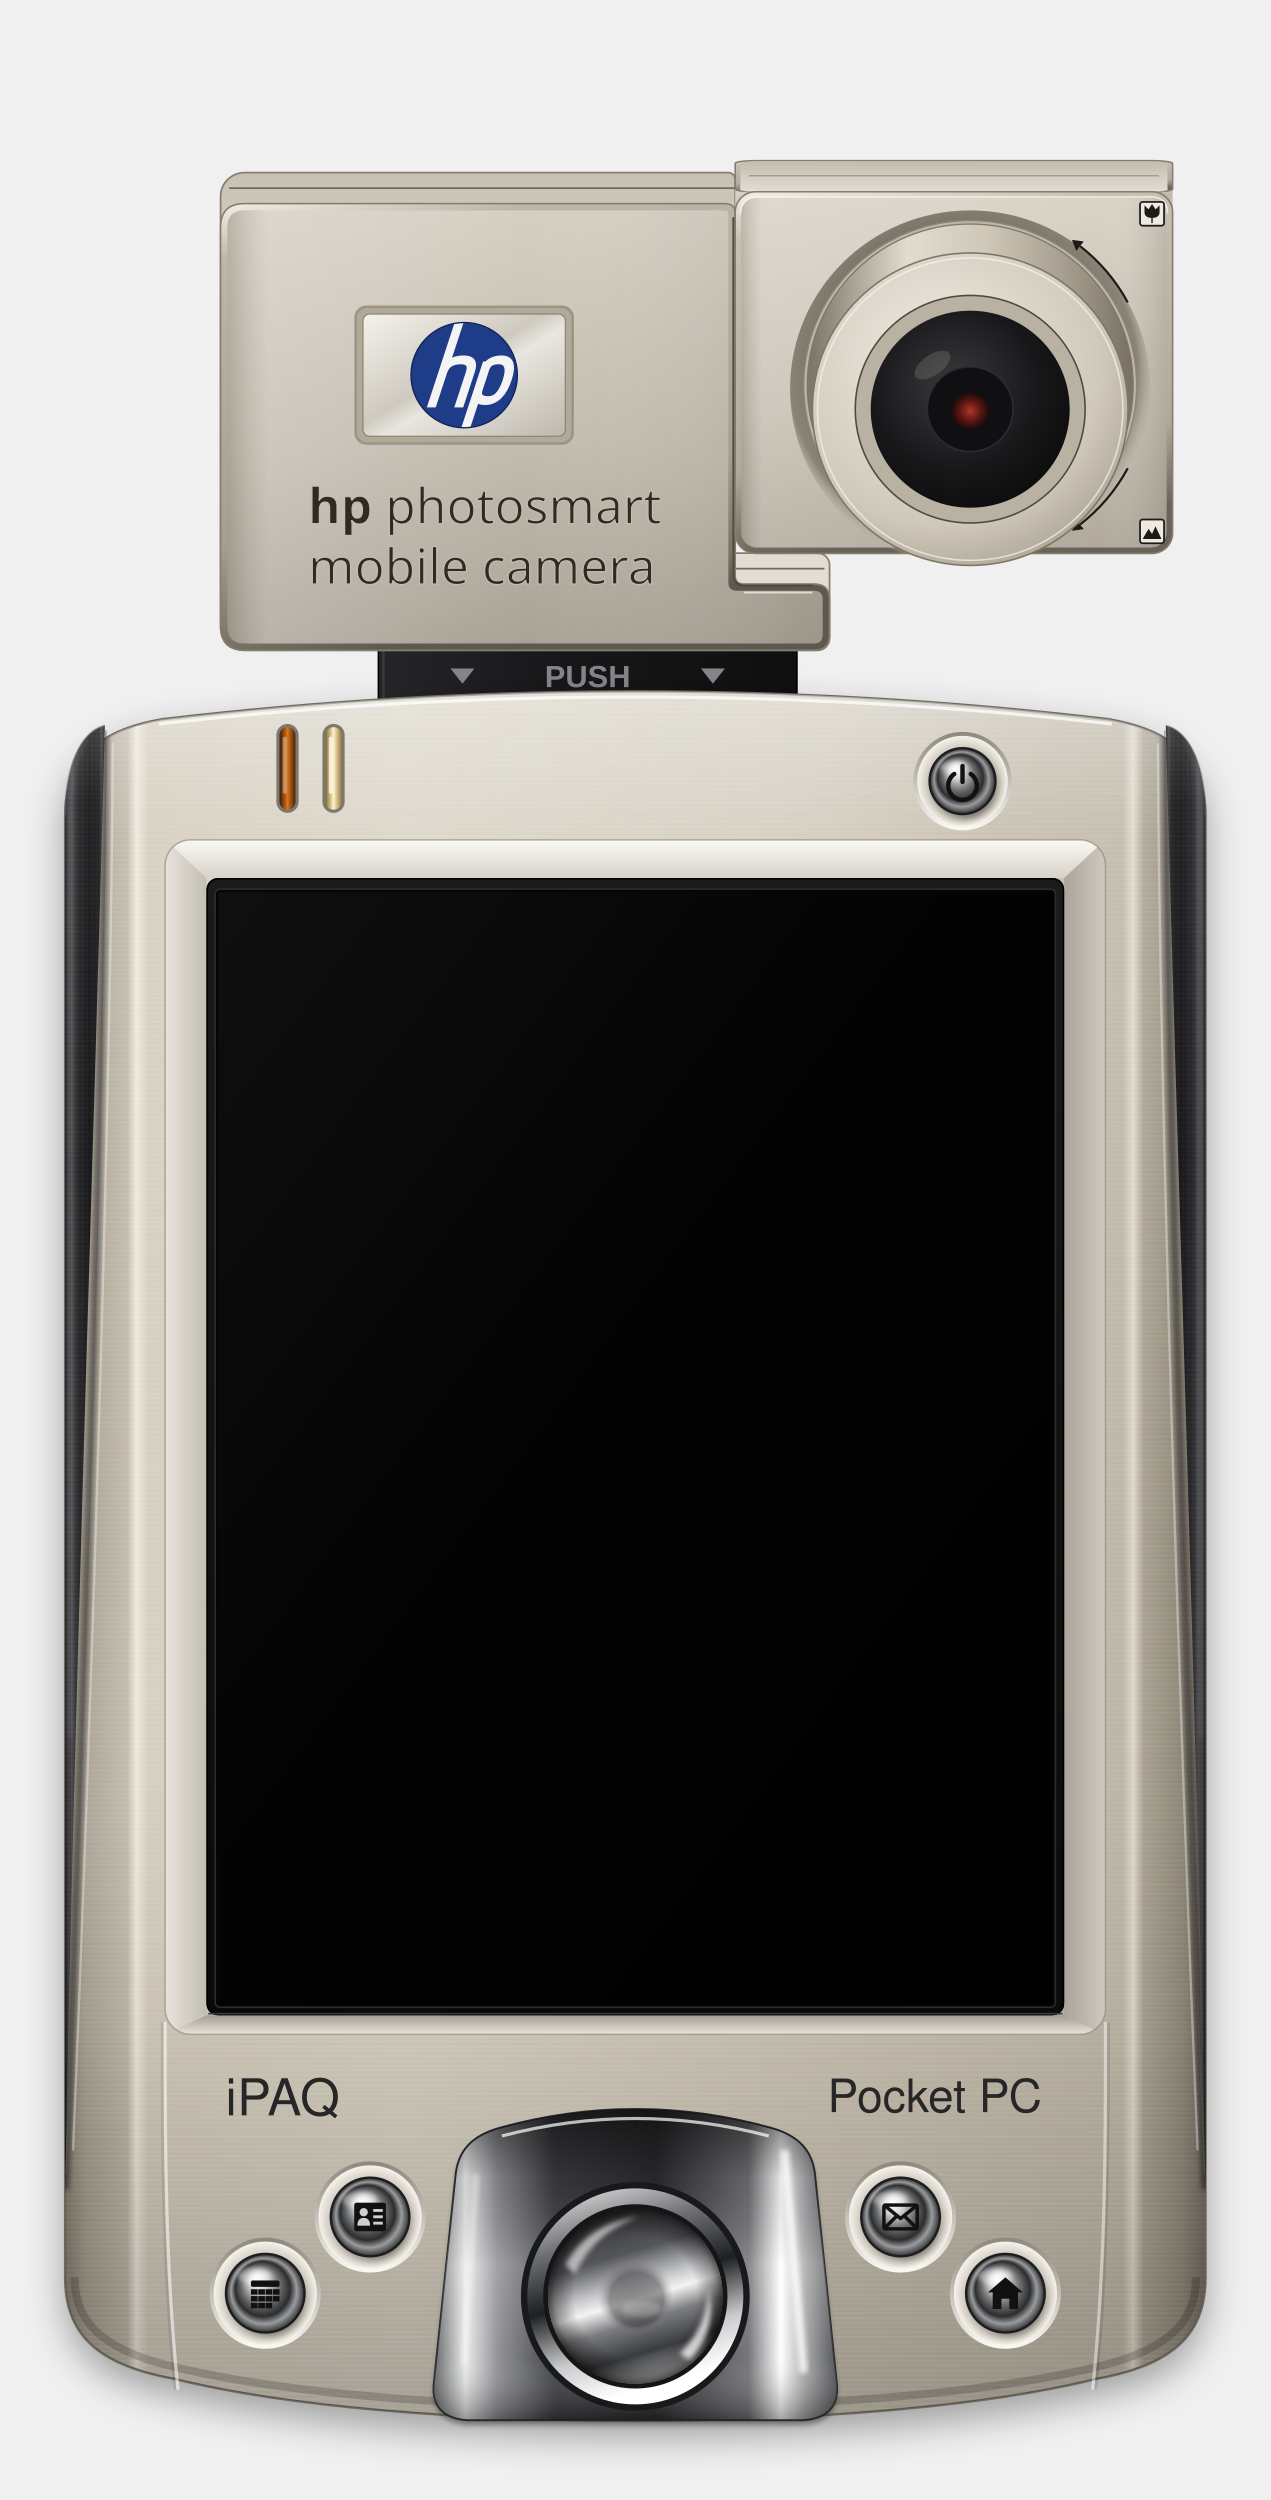
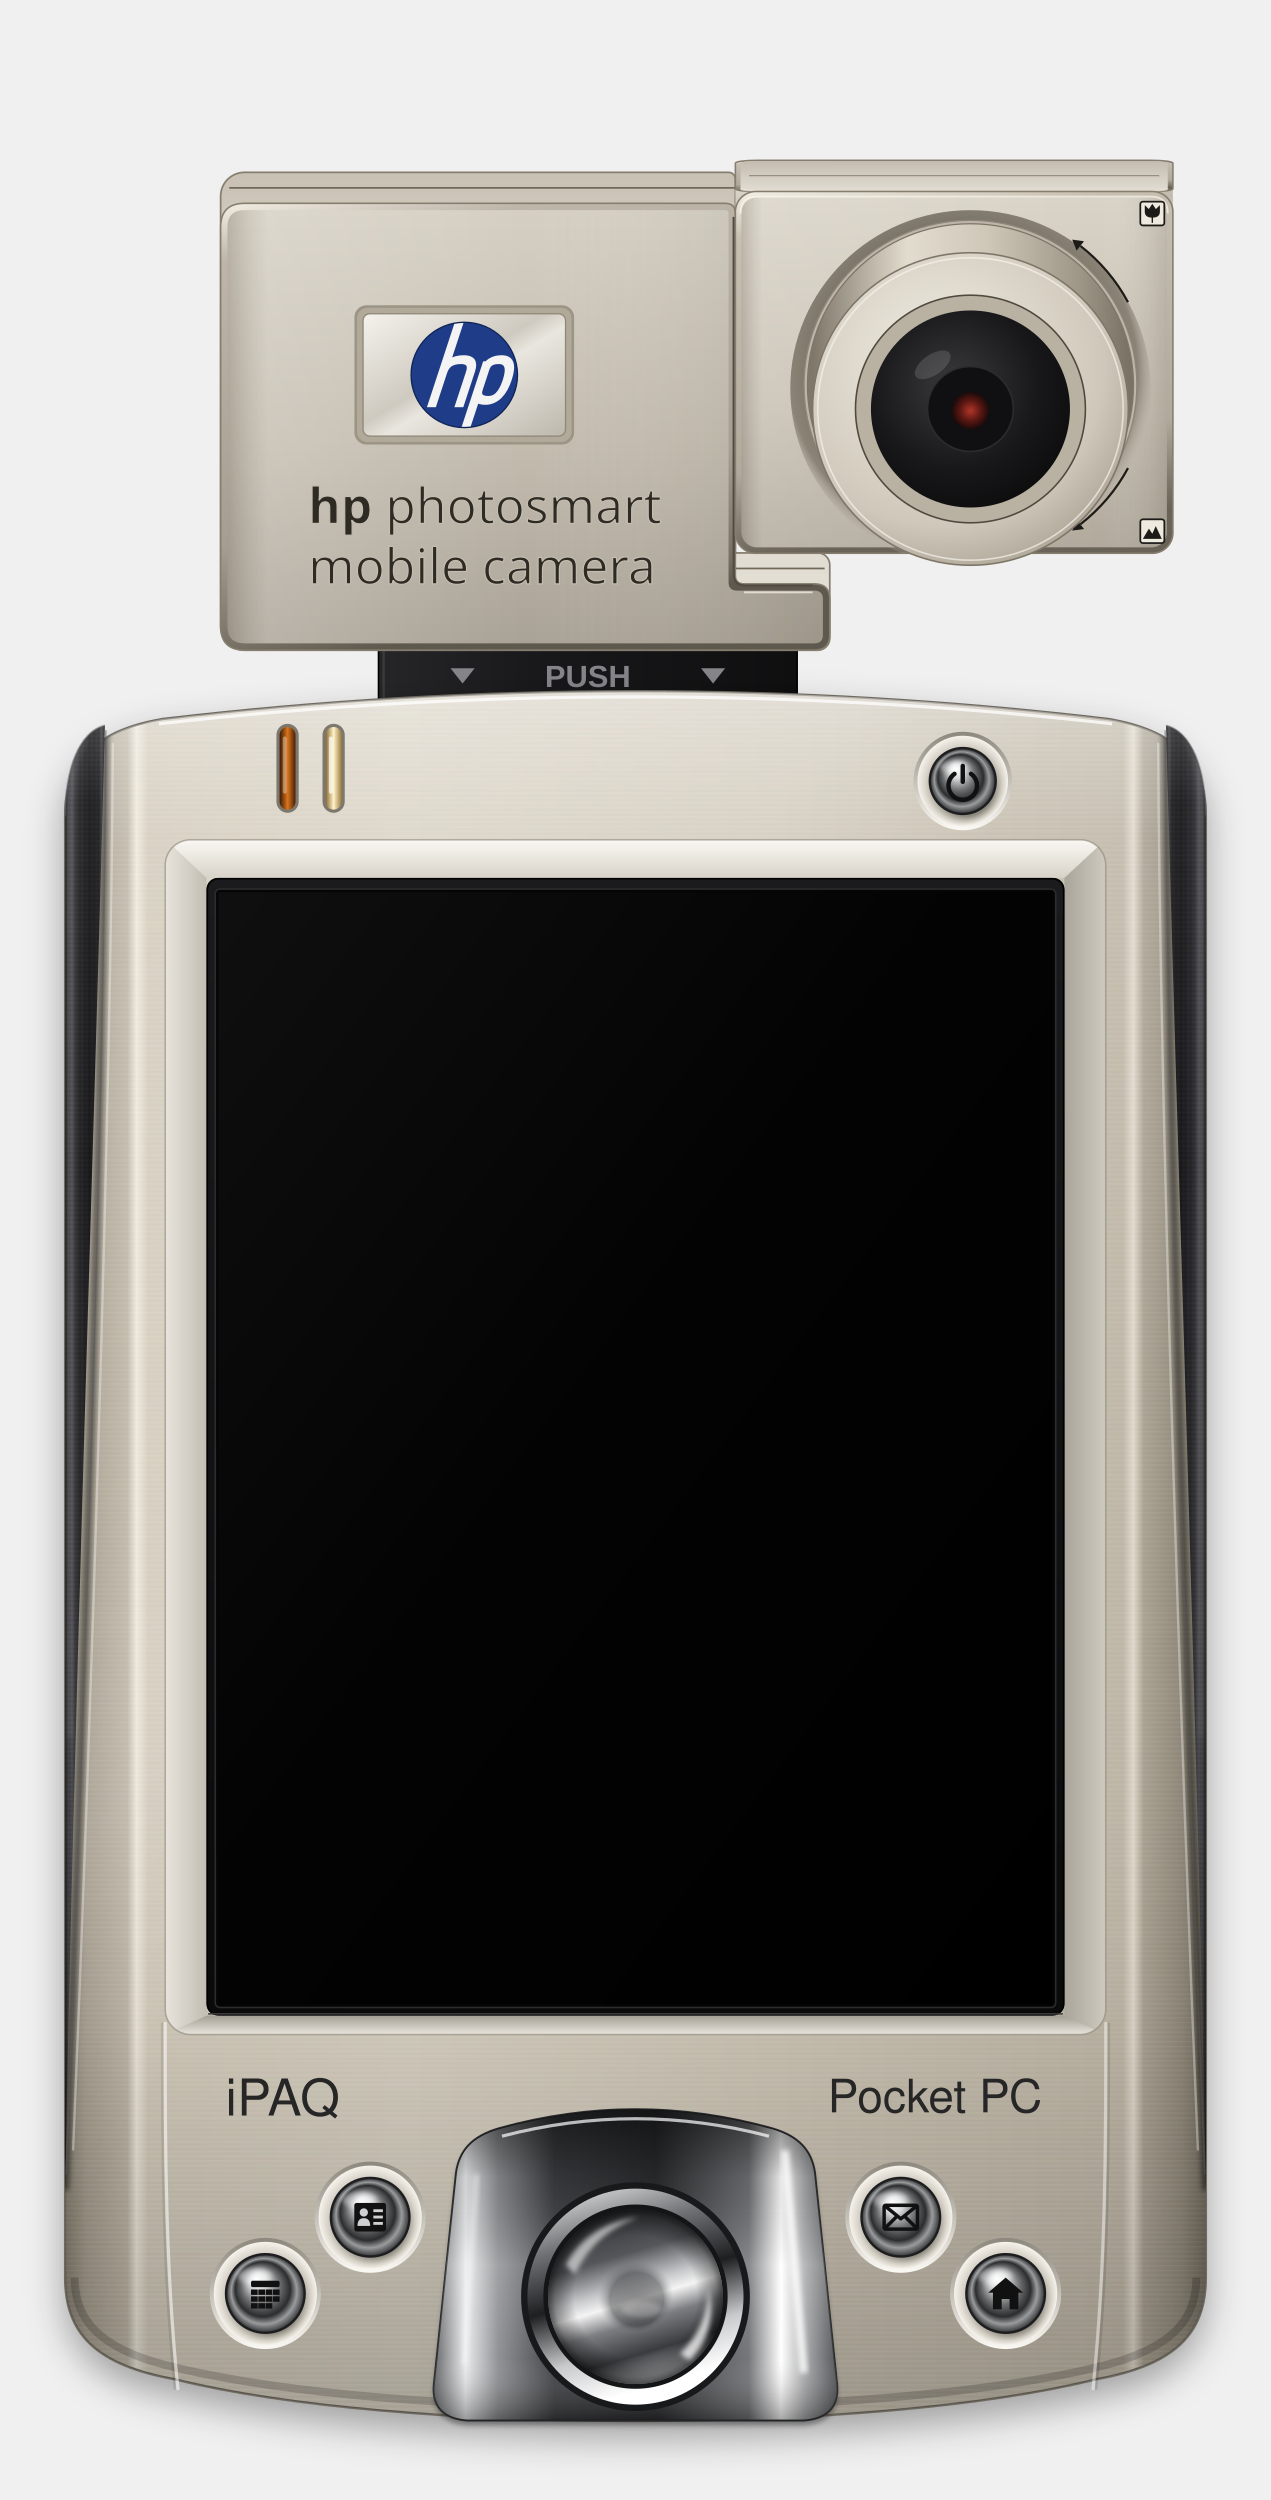
- <svg xmlns="http://www.w3.org/2000/svg" width="800" height="1574" viewBox="0 -393.6 800 1573.6" role="img" aria-labelledby="frame-camera-title" data-camera="front">
+ <svg xmlns="http://www.w3.org/2000/svg" viewBox="0 -393.6 800 1573.6" role="img" aria-labelledby="frame-camera-title" data-camera="front">
  <defs>
    <linearGradient id="ip-face-h" x1="0" y1="0" x2="1" y2="0">
      <stop offset="0" stop-color="#7b7467" />
      <stop offset="0.022" stop-color="#a49c8c" />
      <stop offset="0.058" stop-color="#bdb5a5" />
      <stop offset="0.066" stop-color="#ede7da" />
      <stop offset="0.076" stop-color="#d3cbbb" />
      <stop offset="0.3" stop-color="#d8d1c2" />
      <stop offset="0.62" stop-color="#cdc5b5" />
      <stop offset="0.924" stop-color="#bfb7a7" />
      <stop offset="0.933" stop-color="#e0d9cb" />
      <stop offset="0.942" stop-color="#aaa292" />
      <stop offset="0.975" stop-color="#8f8879" />
      <stop offset="1" stop-color="#6a6459" />
    </linearGradient>
    <linearGradient id="ip-face-v" x1="0" y1="0" x2="0" y2="1">
      <stop offset="0" stop-color="#fff" stop-opacity="0.4" />
      <stop offset="0.09" stop-color="#fff" stop-opacity="0.12" />
      <stop offset="0.5" stop-color="#fff" stop-opacity="0" />
      <stop offset="0.78" stop-color="#000" stop-opacity="0.05" />
      <stop offset="1" stop-color="#000" stop-opacity="0.22" />
    </linearGradient>
    <linearGradient id="ip-sheen" x1="0" y1="0" x2="1" y2="1">
      <stop offset="0" stop-color="#fff" stop-opacity="0" />
      <stop offset="0.35" stop-color="#fff" stop-opacity="0.12" />
      <stop offset="0.45" stop-color="#fff" stop-opacity="0" />
      <stop offset="1" stop-color="#fff" stop-opacity="0" />
    </linearGradient>
    <pattern id="ip-brush" width="6" height="3" patternUnits="userSpaceOnUse">
      <rect width="6" height="1" fill="#fff" fill-opacity="0.045" />
      <rect y="2" width="6" height="0.6" fill="#000" fill-opacity="0.018" />
    </pattern>
    <linearGradient id="ip-rail" x1="0" y1="0" x2="1" y2="0">
      <stop offset="0" stop-color="#1a1a1c" />
      <stop offset="0.07" stop-color="#3b3b3f" />
      <stop offset="0.16" stop-color="#4a4a4f" />
      <stop offset="0.32" stop-color="#2a2a2d" />
      <stop offset="0.6" stop-color="#1b1b1d" />
      <stop offset="0.84" stop-color="#202023" />
      <stop offset="0.92" stop-color="#38383c" />
      <stop offset="0.96" stop-color="#2a2a2d" />
      <stop offset="1" stop-color="#0c0c0d" />
    </linearGradient>
    <linearGradient id="ip-rail-r" href="#ip-rail" x1="1" y1="0" x2="0" y2="0" />
    <linearGradient id="ip-rail-v" x1="0" y1="0" x2="0" y2="1">
      <stop offset="0" stop-color="#fff" stop-opacity="0.16" />
      <stop offset="0.05" stop-color="#fff" stop-opacity="0.04" />
      <stop offset="0.3" stop-color="#fff" stop-opacity="0" />
      <stop offset="0.9" stop-color="#000" stop-opacity="0.08" />
      <stop offset="1" stop-color="#000" stop-opacity="0.35" />
    </linearGradient>
    <pattern id="ip-rail-tex" width="3" height="3" patternUnits="userSpaceOnUse">
      <circle cx="0.8" cy="0.8" r="0.55" fill="#fff" fill-opacity="0.05" />
      <circle cx="2.3" cy="2.2" r="0.6" fill="#000" fill-opacity="0.18" />
    </pattern>
    <path id="ip-grip-l" d="M66,63 C50,67 41,90 41,120 V985 C46,700 60,300 66,63 Z" />
    <path id="ip-grip-r" d="M734,63 C750,67 759,90 759,120 V985 C754,700 740,300 734,63 Z" />
    <linearGradient id="ip-bev-top" x1="0" y1="0" x2="0" y2="1">
      <stop offset="0" stop-color="#faf8f3" />
      <stop offset="1" stop-color="#d8d3c9" />
    </linearGradient>
    <linearGradient id="ip-bev-bot" x1="0" y1="0" x2="0" y2="1">
      <stop offset="0" stop-color="#a39e93" />
      <stop offset="1" stop-color="#e9e5dd" />
    </linearGradient>
    <linearGradient id="ip-bev-l" x1="0" y1="0" x2="1" y2="0">
      <stop offset="0" stop-color="#e8e4dc" />
      <stop offset="1" stop-color="#c3beb3" />
    </linearGradient>
    <linearGradient id="ip-bev-r" x1="0" y1="0" x2="1" y2="0">
      <stop offset="0" stop-color="#aaa59a" />
      <stop offset="1" stop-color="#cfcac0" />
    </linearGradient>
    <linearGradient id="ip-bezel" x1="0" y1="0" x2="0" y2="1">
      <stop offset="0" stop-color="#1b1b1d" />
      <stop offset="1" stop-color="#0a0a0b" />
    </linearGradient>
    <linearGradient id="ip-glass" x1="0" y1="0" x2="1" y2="1">
      <stop offset="0" stop-color="#fff" stop-opacity="0.06" />
      <stop offset="0.45" stop-color="#fff" stop-opacity="0.012" />
      <stop offset="1" stop-color="#fff" stop-opacity="0" />
    </linearGradient>
    <linearGradient id="ip-led-a" x1="0" y1="0" x2="1" y2="0">
      <stop offset="0" stop-color="#3b1a05" />
      <stop offset="0.5" stop-color="#d9741c" />
      <stop offset="1" stop-color="#4a2006" />
    </linearGradient>
    <linearGradient id="ip-led-b" x1="0" y1="0" x2="1" y2="0">
      <stop offset="0" stop-color="#8a6a35" />
      <stop offset="0.5" stop-color="#fff3c8" />
      <stop offset="1" stop-color="#9a7a40" />
    </linearGradient>
    <radialGradient id="ip-dish" cx="0.5" cy="0.5" r="0.5" fx="0.6" fy="0.72">
      <stop offset="0.6" stop-color="#8f8a80" />
      <stop offset="0.85" stop-color="#d7d2c8" />
      <stop offset="1" stop-color="#f6f3ec" />
    </radialGradient>
    <linearGradient id="ip-dish-rim" x1="0" y1="0" x2="0" y2="1">
      <stop offset="0" stop-color="#8d887d" />
      <stop offset="1" stop-color="#fbf9f4" />
    </linearGradient>
    <radialGradient id="ip-chrome" cx="0.5" cy="0.5" r="0.5" fx="0.38" fy="0.3">
      <stop offset="0" stop-color="#ffffff" />
      <stop offset="0.22" stop-color="#d9dadb" />
      <stop offset="0.5" stop-color="#6d6e70" />
      <stop offset="0.72" stop-color="#2c2d2f" />
      <stop offset="0.86" stop-color="#9a9b9d" />
      <stop offset="1" stop-color="#404143" />
    </radialGradient>
    <linearGradient id="ip-chrome-ring" x1="0" y1="0" x2="0.3" y2="1">
      <stop offset="0" stop-color="#f4f4f4" />
      <stop offset="0.3" stop-color="#707174" />
      <stop offset="0.55" stop-color="#1e1f21" />
      <stop offset="0.8" stop-color="#c9cacc" />
      <stop offset="1" stop-color="#fff" />
    </linearGradient>
    <linearGradient id="ip-housing" x1="0" y1="0" x2="1" y2="0">
      <stop offset="0" stop-color="#5b5c5f" />
      <stop offset="0.08" stop-color="#e9eaeb" />
      <stop offset="0.16" stop-color="#8c8d90" />
      <stop offset="0.3" stop-color="#3a3b3e" />
      <stop offset="0.55" stop-color="#2a2b2d" />
      <stop offset="0.78" stop-color="#6f7073" />
      <stop offset="0.86" stop-color="#ffffff" />
      <stop offset="0.92" stop-color="#a5a6a8" />
      <stop offset="1" stop-color="#4a4b4e" />
    </linearGradient>
    <linearGradient id="ip-housing-v" x1="0" y1="0" x2="0" y2="1">
      <stop offset="0" stop-color="#000" stop-opacity="0.55" />
      <stop offset="0.22" stop-color="#000" stop-opacity="0.1" />
      <stop offset="0.5" stop-color="#fff" stop-opacity="0.18" />
      <stop offset="0.8" stop-color="#fff" stop-opacity="0.05" />
      <stop offset="1" stop-color="#000" stop-opacity="0.35" />
    </linearGradient>
    <linearGradient id="ip-joy" x1="0.2" y1="0" x2="0.5" y2="1">
      <stop offset="0" stop-color="#2b2c2e" />
      <stop offset="0.3" stop-color="#55565a" />
      <stop offset="0.48" stop-color="#c9cacc" />
      <stop offset="0.56" stop-color="#f4f4f4" />
      <stop offset="0.68" stop-color="#7c7d80" />
      <stop offset="0.85" stop-color="#3a3b3e" />
      <stop offset="1" stop-color="#b6b7b9" />
    </linearGradient>
    <radialGradient id="ip-joy-rim" cx="0.5" cy="0.5" r="0.5">
      <stop offset="0.7" stop-color="#000" stop-opacity="0" />
      <stop offset="0.92" stop-color="#000" stop-opacity="0.35" />
      <stop offset="1" stop-color="#000" stop-opacity="0.6" />
    </radialGradient>
    <radialGradient id="ip-dimple" cx="0.5" cy="0.5" r="0.5" fx="0.55" fy="0.62">
      <stop offset="0" stop-color="#111" />
      <stop offset="0.7" stop-color="#2d2e30" />
      <stop offset="1" stop-color="#8e8f92" stop-opacity="0" />
    </radialGradient>
    <filter id="ip-shadow" x="-10%" y="-10%" width="120%" height="125%">
      <feGaussianBlur in="SourceAlpha" stdDeviation="12" />
      <feOffset dy="10" result="b" />
      <feFlood flood-color="#000" flood-opacity="0.35" />
      <feComposite in2="b" operator="in" />
    </filter>
    <filter id="ip-soft" x="-30%" y="-30%" width="160%" height="160%">
      <feGaussianBlur stdDeviation="1.6" />
    </filter>
    <clipPath id="ip-face-clip">
      <path d="M41,120 C41,84 62,66 102,59 Q400,24 698,59 C738,66 759,84 759,120 V1040 C759,1075 740,1095 690,1104 C550,1139 250,1139 110,1104 C60,1095 41,1075 41,1040 Z" />
    </clipPath>
    <clipPath id="ip-frame-clip">
      <rect x="104" y="135" width="592" height="752" rx="16" />
    </clipPath>
    <g id="ip-dish-btn">
      <circle r="35" fill="url(#ip-dish-rim)" />
      <circle r="32.5" fill="url(#ip-dish)" />
      <circle r="25.5" fill="#1d1d1f" />
      <circle r="24" fill="url(#ip-chrome)" />
      <ellipse cx="-7" cy="-11" rx="11" ry="5" fill="#fff" fill-opacity="0.45" filter="url(#ip-soft)" />
    </g>
  </defs>
  <g id="photosmart-camera" transform="matrix(1.08 0 -0 1.08 138.88 -341.2)" role="img" aria-labelledby="photosmart-t photosmart-d">
    <defs>
      <linearGradient id="photosmart-gBody" x1="0" y1="0" x2="0" y2="1">
        <stop offset="0" stop-color="#d5cfc3" />
        <stop offset=".55" stop-color="#c2bbae" />
        <stop offset="1" stop-color="#a9a296" />
      </linearGradient>
      <linearGradient id="photosmart-gBodyH" x1="0" y1="0" x2="1" y2="0">
        <stop offset="0" stop-color="#6f6858" stop-opacity=".28" />
        <stop offset=".07" stop-color="#fff" stop-opacity=".18" />
        <stop offset=".5" stop-color="#fff" stop-opacity="0" />
        <stop offset="1" stop-color="#5a5446" stop-opacity=".16" />
      </linearGradient>
      <linearGradient id="photosmart-gHead" x1="0" y1="0" x2="0" y2="1">
        <stop offset="0" stop-color="#d9d3c7" />
        <stop offset=".6" stop-color="#c6bfb2" />
        <stop offset="1" stop-color="#b0a99c" />
      </linearGradient>
      <linearGradient id="photosmart-gHeadH" x1="0" y1="0" x2="1" y2="0">
        <stop offset="0" stop-color="#5a5446" stop-opacity=".22" />
        <stop offset=".05" stop-color="#fff" stop-opacity=".15" />
        <stop offset=".85" stop-color="#fff" stop-opacity="0" />
        <stop offset="1" stop-color="#5a5446" stop-opacity=".2" />
      </linearGradient>
      <linearGradient id="photosmart-gTop" x1="0" y1="0" x2="0" y2="1">
        <stop offset="0" stop-color="#c3bcb0" />
        <stop offset="1" stop-color="#e2ddd3" />
      </linearGradient>
      <linearGradient id="photosmart-gTopB" x1="0" y1="0" x2="0" y2="1">
        <stop offset="0" stop-color="#c7c0b3" />
        <stop offset=".25" stop-color="#ddd8cd" />
        <stop offset="1" stop-color="#e4dfd5" />
      </linearGradient>
      <linearGradient id="photosmart-gIpaq" x1="0" y1="0" x2="0" y2="1">
        <stop offset="0" stop-color="#d3d4d1" />
        <stop offset=".15" stop-color="#c3c4c1" />
        <stop offset="1" stop-color="#b3b4b1" />
      </linearGradient>
      <linearGradient id="photosmart-gUnder" x1="0" y1="0" x2="0" y2="1">
        <stop offset="0" stop-color="#a8a090" />
        <stop offset="1" stop-color="#8f8778" />
      </linearGradient>
      <radialGradient id="photosmart-gDish" cx=".7" cy=".45" r=".8">
        <stop offset="0" stop-color="#d3cdc1" />
        <stop offset=".6" stop-color="#c3bcaf" />
        <stop offset="1" stop-color="#9d968a" />
      </radialGradient>
      <linearGradient id="photosmart-gWall" gradientUnits="userSpaceOnUse" x1="345" y1="0" x2="529" y2="0">
        <stop offset="0" stop-color="#7f786a" />
        <stop offset=".3" stop-color="#e2dccf" />
        <stop offset=".55" stop-color="#cfc8b9" />
        <stop offset=".85" stop-color="#9d9586" />
        <stop offset="1" stop-color="#7a7365" />
      </linearGradient>
      <radialGradient id="photosmart-gRing" cx=".4" cy=".35" r=".75">
        <stop offset="0" stop-color="#f1ede4" />
        <stop offset=".7" stop-color="#cfc8ba" />
        <stop offset="1" stop-color="#a59d8e" />
      </radialGradient>
      <radialGradient id="photosmart-gGlass" cx=".42" cy=".38" r=".7">
        <stop offset="0" stop-color="#3a3a3c" />
        <stop offset=".6" stop-color="#18181a" />
        <stop offset="1" stop-color="#0b0b0c" />
      </radialGradient>
      <radialGradient id="photosmart-gPupil" cx=".5" cy=".5" r=".5">
        <stop offset="0" stop-color="#b0362a" />
        <stop offset=".55" stop-color="#5c1712" />
        <stop offset="1" stop-color="#1a0b0a" />
      </radialGradient>
      <linearGradient id="photosmart-gPlate" x1="0" y1="0" x2="1" y2="1">
        <stop offset="0" stop-color="#f4f2ec" />
        <stop offset=".45" stop-color="#cfcac0" />
        <stop offset=".55" stop-color="#e9e6df" />
        <stop offset="1" stop-color="#bdb8ad" />
      </linearGradient>
      <linearGradient id="photosmart-gPlug" x1="0" y1="0" x2="1" y2="0">
        <stop offset="0" stop-color="#262628" />
        <stop offset=".4" stop-color="#18181a" />
        <stop offset="1" stop-color="#0f0f10" />
      </linearGradient>
      <linearGradient id="photosmart-gBodyEdge" x1="0" y1="0" x2=".25" y2="1">
        <stop stop-color="#f3eee4" />
        <stop offset=".12" stop-color="#bdb6a9" />
        <stop offset=".72" stop-color="#a69e90" />
        <stop offset=".94" stop-color="#777064" />
        <stop offset="1" stop-color="#5e594f" />
      </linearGradient>
      <linearGradient id="photosmart-gHeadEdge" x1="0" y1="0" x2=".15" y2="1">
        <stop stop-color="#f4f0e7" />
        <stop offset=".13" stop-color="#c7bfb1" />
        <stop offset=".76" stop-color="#b1a99b" />
        <stop offset="1" stop-color="#696257" />
      </linearGradient>
      <radialGradient id="photosmart-gBarrelSeat" cx=".48" cy=".45" r=".55">
        <stop offset=".72" stop-color="#777165" />
        <stop offset=".88" stop-color="#8a8376" />
        <stop offset="1" stop-color="#c9c2b5" stop-opacity="0" />
      </radialGradient>
      <clipPath id="photosmart-cHead">
        <rect x="300" y="53" width="255" height="213" rx="12" />
      </clipPath>
      <clipPath id="photosmart-cLogo">
        <circle cx="0" cy="0" r="31" />
      </clipPath>
    </defs>
    <g transform="translate(0 2.39) scale(1 0.99)">
      <path id="photosmart-plugFace" d="M92 311H336V663Q336 668 331 668H135L103 636V564L92 554Z" fill="url(#photosmart-gPlug)" stroke="#000" stroke-width="1" vector-effect="non-scaling-stroke" />
      <path d="M95 323V552" stroke="#3b3b3e" stroke-width="1.4" vector-effect="non-scaling-stroke" />
      <g fill="#86868a">
        <path d="M134 342h14l-7 9z" />
        <path d="M280 342h14l-7 9z" />
      </g>
      <text data-in="photosmart-plugFace" x="214" y="353" text-anchor="middle" font-family="'Arial Narrow', 'Helvetica Neue', Arial, sans-serif" font-weight="bold" font-size="18" fill="#86868a" textLength="62" lengthAdjust="spacingAndGlyphs">PUSH</text>
      <text data-in="photosmart-plugFace" x="135" y="428" font-family="Futura, 'Century Gothic', 'Avenir Next', 'Trebuchet MS', sans-serif" font-size="44" fill="#d6d6d6" textLength="162" lengthAdjust="spacingAndGlyphs">1.3 MP</text>
      <rect x="131.5" y="449.5" width="170" height="3.2" fill="#3f55b5" />
      <text data-in="photosmart-plugFace" x="156" y="504" font-family="Futura, 'Century Gothic', 'Avenir Next', 'Trebuchet MS', sans-serif" font-size="31" fill="#cfcfcf" textLength="135" lengthAdjust="spacingAndGlyphs">4x digital</text>
      <text data-in="photosmart-plugFace" x="212" y="538" font-family="Futura, 'Century Gothic', 'Avenir Next', 'Trebuchet MS', sans-serif" font-size="31" fill="#cfcfcf" textLength="69" lengthAdjust="spacingAndGlyphs">zoom</text>
      <text data-in="photosmart-plugFace" x="233" y="641" font-family="'Arial Black', 'Helvetica Neue', Arial, sans-serif" font-weight="900" font-style="italic" font-size="27" fill="#ededed" textLength="62" lengthAdjust="spacingAndGlyphs">SD</text>
      <path d="M297 626q8 3 6 9" fill="none" stroke="#ededed" stroke-width="2.4" />
    </g>
    <path d="M0 65.79A14 13.86 0 0 1 14 51.92L296 51.92A4 3.96 0 0 1 300 55.88L300 273.74L348 273.74A7 6.93 0 0 1 355 280.67L355 323.52A7 6.93 0 0 1 348 330.46L14 330.46A14 13.86 0 0 1 0 316.59Z" fill="url(#photosmart-gTopB)" stroke="#857d6d" stroke-width="1" />
    <path d="M5 60.97L300 60.97M300 282.79L352 282.79" stroke="#6f6858" stroke-width="1" fill="none" />
    <g transform="translate(0 10.6) scale(1 0.99)">
      <path id="photosmart-bodyFace" d="M14 60H294Q300 60 300 66V279Q300 284 305 284H346Q355 284 355 293V314Q355 323 346 323H14Q0 323 0 309V74Q0 60 14 60Z" fill="url(#photosmart-gBodyEdge)" stroke="#857d6d" stroke-width="1" vector-effect="non-scaling-stroke" />
      <path d="M14 64H294Q296 64 296 66V283Q296 288 301 288H346Q351 288 351 293V314Q351 319 346 319H14Q4 319 4 309V74Q4 64 14 64Z" fill="url(#photosmart-gBody)" />
      <path d="M14 64H294Q296 64 296 66V283Q296 288 301 288H346Q351 288 351 293V314Q351 319 346 319H14Q4 319 4 309V74Q4 64 14 64Z" fill="url(#photosmart-gBodyH)" />
      <path d="M299 68V278Q299 285 306 285H345" fill="none" stroke="#514b42" stroke-width="1.4" vector-effect="non-scaling-stroke" />
      <path d="M305 289H345" stroke="#f3eee4" stroke-opacity=".75" stroke-width="1.2" vector-effect="non-scaling-stroke" />
      <rect id="photosmart-bodyTextArea" x="0" y="60" width="300" height="263" fill="none" />
      <rect x="78" y="120" width="128" height="82" rx="7" fill="#9c9484" />
      <rect x="79.5" y="121.5" width="125" height="79" rx="6" fill="#b1a999" />
      <rect x="83" y="125" width="118" height="72" rx="4" fill="url(#photosmart-gPlate)" stroke="#8e8676" stroke-width=".8" vector-effect="non-scaling-stroke" />
      <g transform="translate(142 161)">
        <circle r="31" fill="#1f3c88" />
        <g clip-path="url(#photosmart-cLogo)">
          <g transform="skewX(-18)" fill="none" stroke="#f4f4f4" stroke-width="5.2" stroke-linecap="butt">
            <path d="M-13 -34V19M-13 -1Q-13 -9 -4 -9Q3 -9 3 -2V19" />
            <path d="M11 -8V36M11 -3Q11 -9 18 -9Q26 -9 26 3Q26 15 18 15Q11 15 11 9" />
          </g>
        </g>
        <circle r="31" fill="none" stroke="#0f2457" stroke-width=".8" />
      </g>
      <text data-in="photosmart-bodyTextArea" x="51" y="248.4" font-family="Futura, 'Century Gothic', 'Avenir Next', 'Trebuchet MS', sans-serif" font-size="29" fill="#2e2b25" stroke="#c4bdb0" stroke-width=".7" textLength="201" lengthAdjust="spacingAndGlyphs">
        <tspan font-weight="bold">hp</tspan> photosmart</text>
      <text data-in="photosmart-bodyTextArea" x="51" y="284" font-family="Futura, 'Century Gothic', 'Avenir Next', 'Trebuchet MS', sans-serif" font-size="29" fill="#2e2b25" stroke="#c4bdb0" stroke-width=".7" textLength="214" lengthAdjust="spacingAndGlyphs">mobile camera</text>
    </g>
    <g id="photosmart-headAssembly">
      <rect id="photosmart-head-core" x="300" y="44.99" width="255" height="229.02" rx="12" ry="13.55" fill="url(#photosmart-gHeadEdge)" />
      <g transform="translate(0 54.04) scale(1 0.14)">
        <rect x="300" y="-65.0" width="255" height="130" rx="12" fill="url(#photosmart-gHeadEdge)" stroke="#857d6d" stroke-width="1" vector-effect="non-scaling-stroke" />
        <rect x="303" y="-62.0" width="249" height="124" rx="9" fill="url(#photosmart-gTop)" />
        <path d="M308 0H547" stroke="#5f584a" stroke-width=".85" vector-effect="non-scaling-stroke" />
        <path d="M308 1.5H547" stroke="#e8e2d7" stroke-opacity=".65" stroke-width=".8" vector-effect="non-scaling-stroke" />
        <path d="M303 52.0Q303 62.0 313 62.0H542Q552 62.0 552 52.0" fill="none" stroke="#f5f0e6" stroke-opacity=".6" stroke-width="1" vector-effect="non-scaling-stroke" />
        <rect x="300" y="-65" width="255" height="130" rx="12" fill="#000" opacity="0" />
      </g>
      <g transform="translate(0 10.6) scale(1 0.99)">
        <rect x="300" y="53" width="255" height="213" rx="12" fill="url(#photosmart-gHeadEdge)" stroke="#857d6d" stroke-width="1" vector-effect="non-scaling-stroke" />
        <rect x="303.5" y="56.5" width="248" height="206" rx="9" fill="url(#photosmart-gHead)" />
        <rect x="303.5" y="56.5" width="248" height="206" rx="9" fill="url(#photosmart-gHeadH)" />
        <g clip-path="url(#photosmart-cHead)">
          <circle cx="437" cy="169" r="105" fill="url(#photosmart-gBarrelSeat)" />
          <circle cx="437" cy="167" r="97" fill="#bdb5a7" stroke="#8c8578" stroke-width=".8" vector-effect="non-scaling-stroke" />
        </g>
        <path d="M303 66Q303 56 313 56H542Q552 56 552 66" fill="none" stroke="#faf5eb" stroke-opacity=".7" stroke-width="1.2" vector-effect="non-scaling-stroke" />
        <g fill="none" stroke="#1d1b17" stroke-width="1.3" vector-effect="non-scaling-stroke">
          <path d="M528.83 118.17A104 104 0 0 0 501.03 85.05" />
          <path d="M528.83 215.83A104 104 0 0 1 501.03 248.95" />
        </g>
        <g fill="#1d1b17">
          <path d="M496.3 81.35L503.18 82.29L498.87 87.8Z" />
          <path d="M496.3 252.65L498.87 246.2L503.18 251.71Z" />
        </g>
        <g transform="translate(543 66)">
          <rect x="-7" y="-7" width="14" height="14" rx="1.5" fill="#efeae0" stroke="#1d1b17" stroke-width="1.1" vector-effect="non-scaling-stroke" />
          <path d="M-4 -4l2 2l2-3l2 3l2-2v3q0 3-4 3q-4 0-4-3z M0 2v3.5" fill="#1d1b17" stroke="#1d1b17" stroke-width=".8" />
        </g>
        <g transform="translate(543 253)">
          <rect x="-7" y="-7" width="14" height="14" rx="1.5" fill="#efeae0" stroke="#1d1b17" stroke-width="1.1" vector-effect="non-scaling-stroke" />
          <path d="M-5.5 4.5l3.5-6l2 3l2-4.5l3.5 7.5z" fill="#1d1b17" />
        </g>
        <rect x="300" y="53" width="255" height="213" rx="12" fill="#000" opacity="0" />
      </g>
      <g transform="translate(0 10.6) scale(1 0.99)">
        <circle cx="437" cy="167" r="95" fill="url(#photosmart-gWall)" stroke="#7d7667" stroke-width=".8" vector-effect="non-scaling-stroke" />
      </g>
      <g transform="translate(0 11.16) scale(1 0.99)">
        <ellipse cx="437" cy="167" rx="92" ry="92" fill="url(#photosmart-gWall)" />
      </g>
      <g transform="translate(0 166.93) scale(1 0.14)">
        <rect x="345" y="65" width="184" height="100" fill="url(#photosmart-gWall)" />
      </g>
      <g transform="translate(0 24.52) scale(1 0.99)">
        <circle cx="437" cy="167" r="92" fill="url(#photosmart-gRing)" stroke="#7d7667" stroke-width="1" vector-effect="non-scaling-stroke" />
        <circle cx="437" cy="167" r="89" fill="none" stroke="#f6f3ec" stroke-width="1" vector-effect="non-scaling-stroke" opacity=".7" />
        <circle cx="437" cy="167" r="67" fill="#b9b2a3" stroke="#4f493e" stroke-width="1" vector-effect="non-scaling-stroke" />
        <circle cx="437" cy="167" r="58" fill="url(#photosmart-gGlass)" />
        <circle cx="437" cy="167" r="25" fill="#101012" stroke="#2c2c2f" stroke-width="1" vector-effect="non-scaling-stroke" />
        <circle cx="437" cy="168" r="11" fill="url(#photosmart-gPupil)" />
        <ellipse cx="415" cy="141" rx="12" ry="6" fill="#fff" opacity=".13" transform="rotate(-35 415 141)" />
      </g>
    </g>
  </g>
  <path id="shadow" d="M41,120 C41,84 62,66 102,59 Q400,24 698,59 C738,66 759,84 759,120 V1040 C759,1075 740,1095 690,1104 C550,1139 250,1139 110,1104 C60,1095 41,1075 41,1040 Z" fill="#000" filter="url(#ip-shadow)" />
  <g id="device">
    <g id="face">
      <path id="face-base" d="M41,120 C41,84 62,66 102,59 Q400,24 698,59 C738,66 759,84 759,120 V1040 C759,1075 740,1095 690,1104 C550,1139 250,1139 110,1104 C60,1095 41,1075 41,1040 Z" fill="url(#ip-face-h)" stroke="#6f6a60" stroke-width="1.5" />
      <g clip-path="url(#ip-face-clip)">
        <rect x="41" y="30" width="718" height="1096" fill="url(#ip-face-v)" />
        <rect x="41" y="30" width="718" height="1096" fill="url(#ip-brush)" />
        <rect x="41" y="30" width="718" height="1096" fill="url(#ip-sheen)" />
        <path d="M100,62 Q400,28 700,62" fill="none" stroke="#fff" stroke-opacity="0.75" stroke-width="2" />
        <path d="M47,1040 C47,1068 64,1086 112,1097 C250,1130 550,1130 688,1097 C736,1086 753,1068 753,1040" fill="none" stroke="#000" stroke-opacity="0.18" stroke-width="5" />
      </g>
    </g>
    <g id="rails">
      <g id="rail-groove" clip-path="url(#ip-face-clip)" fill="none">
        <path d="M66,67 C65,300 52,700 41,985 M734,67 C735,300 748,700 759,985" stroke="#000" stroke-opacity="0.45" stroke-width="5" filter="url(#ip-soft)" />
        <path d="M71,74 C70,300 57,700 46,960 M729,74 C730,300 743,700 754,960" stroke="#fff" stroke-opacity="0.35" stroke-width="1.5" />
      </g>
      <g id="grip-left">
        <use href="#ip-grip-l" fill="url(#ip-rail)" />
        <use href="#ip-grip-l" fill="url(#ip-rail-v)" />
        <use href="#ip-grip-l" fill="url(#ip-rail-tex)" />
        <path d="M54,72 C47,80 44,100 44,120 V700" fill="none" stroke="#fff" stroke-opacity="0.1" stroke-width="3" filter="url(#ip-soft)" />
        <path d="M66.6,66 C65.6,300 52.6,700 41.6,975" fill="none" stroke="#5a5a5f" stroke-opacity="0.55" stroke-width="1" />
        <path d="M66,63 C50,67 41,90 41,120" fill="none" stroke="#6a6a6f" stroke-opacity="0.5" stroke-width="1.2" />
      </g>
      <g id="grip-right">
        <use href="#ip-grip-r" fill="url(#ip-rail-r)" />
        <use href="#ip-grip-r" fill="url(#ip-rail-v)" />
        <use href="#ip-grip-r" fill="url(#ip-rail-tex)" />
        <path d="M746,72 C753,80 756,100 756,120 V700" fill="none" stroke="#fff" stroke-opacity="0.08" stroke-width="3" filter="url(#ip-soft)" />
        <path d="M733.4,66 C734.4,300 747.4,700 758.4,975" fill="none" stroke="#5a5a5f" stroke-opacity="0.45" stroke-width="1" />
        <path d="M734,63 C750,67 759,90 759,120" fill="none" stroke="#6a6a6f" stroke-opacity="0.4" stroke-width="1.2" />
      </g>
    </g>
    <g id="leds">
      <rect x="174" y="62" width="14" height="56" rx="7" fill="#7d786d" />
      <rect x="176" y="64" width="10" height="52" rx="5" fill="url(#ip-led-a)" />
      <rect x="203" y="62" width="14" height="56" rx="7" fill="#7d786d" />
      <rect x="205" y="64" width="10" height="52" rx="5" fill="url(#ip-led-b)" />
      <rect x="178" y="70" width="2.5" height="36" rx="1.2" fill="#fff" fill-opacity="0.35" />
      <rect x="207" y="70" width="2.5" height="36" rx="1.2" fill="#fff" fill-opacity="0.7" />
    </g>
    <g id="power" transform="translate(606,98)">
      <circle r="31" fill="url(#ip-dish-rim)" />
      <circle r="28.5" fill="url(#ip-dish)" />
      <circle r="21.5" fill="#1d1d1f" />
      <circle r="20" fill="url(#ip-chrome)" />
      <ellipse cx="-6" cy="-9" rx="9" ry="4" fill="#fff" fill-opacity="0.45" filter="url(#ip-soft)" />
      <path d="M-5.2,-6.5 A9,9 0 1 0 5.2,-6.5" fill="none" stroke="#111" stroke-width="2.8" stroke-linecap="round" transform="translate(0,2)" />
      <line x1="0" y1="-9.5" x2="0" y2="0.5" stroke="#111" stroke-width="2.8" stroke-linecap="round" />
    </g>
    <g id="frame">
      <g clip-path="url(#ip-frame-clip)">
        <polygon points="104,135 696,135 670,159 130,159" fill="url(#ip-bev-top)" />
        <polygon points="104,887 696,887 670,875 130,875" fill="url(#ip-bev-bot)" />
        <polygon points="104,135 130,159 130,875 104,887" fill="url(#ip-bev-l)" />
        <polygon points="696,135 670,159 670,875 696,887" fill="url(#ip-bev-r)" />
      </g>
      <rect x="104" y="135" width="592" height="752" rx="16" fill="none" stroke="#8a8579" stroke-opacity="0.6" stroke-width="1" />
      <rect id="bezel" x="130" y="159" width="540" height="716" rx="7" fill="url(#ip-bezel)" />
      <rect x="130.5" y="159.5" width="539" height="715" rx="7" fill="none" stroke="#000" stroke-width="1" />
      <rect x="135.5" y="166" width="529" height="704" rx="3" fill="#050506" stroke="#2c2c2e" stroke-width="1" />
      <rect id="screen" x="137.5" y="168" width="525" height="700" fill="#000" />
      <rect id="glass" x="137.5" y="168" width="525" height="700" fill="url(#ip-glass)" pointer-events="none" />
      <path d="M131,874 H669" stroke="#3a3a3d" stroke-width="1" />
    </g>
    <g id="creases" fill="none" stroke-linecap="round">
      <path d="M104,880 C104,960 104,1030 112,1110" stroke="#fff" stroke-opacity="0.55" stroke-width="2" />
      <path d="M102,880 C102,960 102,1030 110,1110" stroke="#000" stroke-opacity="0.1" stroke-width="1.5" />
      <path d="M696,880 C696,960 696,1030 688,1110" stroke="#fff" stroke-opacity="0.45" stroke-width="2" />
      <path d="M698,880 C698,960 698,1030 690,1110" stroke="#000" stroke-opacity="0.12" stroke-width="1.5" />
    </g>
    <g id="wordmarks" fill="#262626" font-family="'Helvetica Neue',Helvetica,Arial,sans-serif">
      <text x="142" y="938" font-size="32" font-weight="500" letter-spacing="0.2">iPAQ</text>
      <text x="656" y="936" font-size="29" font-weight="500" text-anchor="end">Pocket PC</text>
    </g>
    <g id="app-buttons">
      <g id="btn-calendar" transform="translate(167,1050)">
        <use href="#ip-dish-btn" />
        <g fill="#111" transform="translate(-9,-8)">
          <rect width="18" height="4" rx="1" />
          <rect y="5.5" width="4.2" height="3.4" />
          <rect x="4.6" y="5.5" width="4.2" height="3.4" />
          <rect x="9.2" y="5.5" width="4.2" height="3.4" />
          <rect x="13.8" y="5.5" width="4.2" height="3.4" />
          <rect y="9.8" width="4.2" height="3.4" />
          <rect x="4.6" y="9.8" width="4.2" height="3.4" />
          <rect x="9.2" y="9.8" width="4.2" height="3.4" />
          <rect x="13.8" y="9.8" width="4.2" height="3.4" />
          <rect y="14.1" width="4.2" height="3.4" />
          <rect x="4.6" y="14.1" width="4.2" height="3.4" />
          <rect x="9.2" y="14.1" width="4.2" height="3.4" />
        </g>
      </g>
      <g id="btn-contacts" transform="translate(233,1002)">
        <use href="#ip-dish-btn" />
        <g transform="translate(-10,-9)">
          <rect width="20" height="18" rx="1.5" fill="#111" />
          <circle cx="6" cy="6" r="2.6" fill="#cfd0d2" />
          <path d="M2,14.5 Q2,9.6 6,9.6 Q10,9.6 10,14.5 Z" fill="#cfd0d2" />
          <rect x="12" y="4" width="6" height="1.8" fill="#cfd0d2" />
          <rect x="12" y="8" width="6" height="1.8" fill="#cfd0d2" />
          <rect x="12" y="12" width="6" height="1.8" fill="#cfd0d2" />
        </g>
      </g>
      <g id="btn-mail" transform="translate(567,1002)">
        <use href="#ip-dish-btn" />
        <g transform="translate(-10.5,-7.5)" fill="none" stroke="#111" stroke-width="2.2" stroke-linejoin="round">
          <rect width="21" height="15" rx="1" />
          <path d="M0,0 L10.5,8.5 L21,0 M0,15 L8,7 M21,15 L13,7" />
        </g>
      </g>
      <g id="btn-home" transform="translate(633,1050)">
        <use href="#ip-dish-btn" />
        <g transform="translate(-10,-10)" fill="#111">
          <path d="M10,0 L21,9.5 H18 V20 H12.5 V13.5 H7.5 V20 H2 V9.5 H-1 Z" />
        </g>
      </g>
    </g>
    <g id="navpad">
      <path id="housing-shadow" d="M314,946 Q400,922 486,946 C503,951 511,960 513,974 L527,1108 C528,1122 520,1129 506,1130 H294 C280,1129 272,1122 273,1108 L287,974 C289,960 297,951 314,946 Z" fill="#000" fill-opacity="0.35" filter="url(#ip-soft)" transform="translate(0,3)" />
      <path id="housing" d="M314,946 Q400,922 486,946 C503,951 511,960 513,974 L527,1108 C528,1122 520,1129 506,1130 H294 C280,1129 272,1122 273,1108 L287,974 C289,960 297,951 314,946 Z" fill="url(#ip-housing)" stroke="#2a2b2d" stroke-width="1.2" />
      <path d="M314,946 Q400,922 486,946 C503,951 511,960 513,974 L527,1108 C528,1122 520,1129 506,1130 H294 C280,1129 272,1122 273,1108 L287,974 C289,960 297,951 314,946 Z" fill="url(#ip-housing-v)" />
      <path d="M316,951 Q400,929 484,951" fill="none" stroke="#fff" stroke-opacity="0.7" stroke-width="2" />
      <path d="M494,960 L506,1100" stroke="#fff" stroke-opacity="0.8" stroke-width="5" filter="url(#ip-soft)" />
      <path d="M300,975 L292,1095" stroke="#fff" stroke-opacity="0.45" stroke-width="3" filter="url(#ip-soft)" />
      <g id="joystick" transform="translate(400,1052)">
        <circle r="72" fill="#18191b" />
        <circle r="68" fill="url(#ip-chrome-ring)" />
        <circle r="58" fill="#141516" />
        <circle r="55" fill="url(#ip-joy)" />
        <circle r="55" fill="url(#ip-joy-rim)" />
        <path d="M-44,-20 Q-30,-46 2,-50 Q-26,-40 -38,-14 Z" fill="#fff" fill-opacity="0.6" filter="url(#ip-soft)" />
        <path d="M28,36 Q46,18 46,-6 Q52,22 34,40 Z" fill="#fff" fill-opacity="0.75" filter="url(#ip-soft)" />
        <circle r="24" fill="url(#ip-dimple)" fill-opacity="0.45" />
        <ellipse cx="4" cy="8" rx="13" ry="5" fill="#fff" fill-opacity="0.25" filter="url(#ip-soft)" />
      </g>
    </g>
  </g>
</svg>
